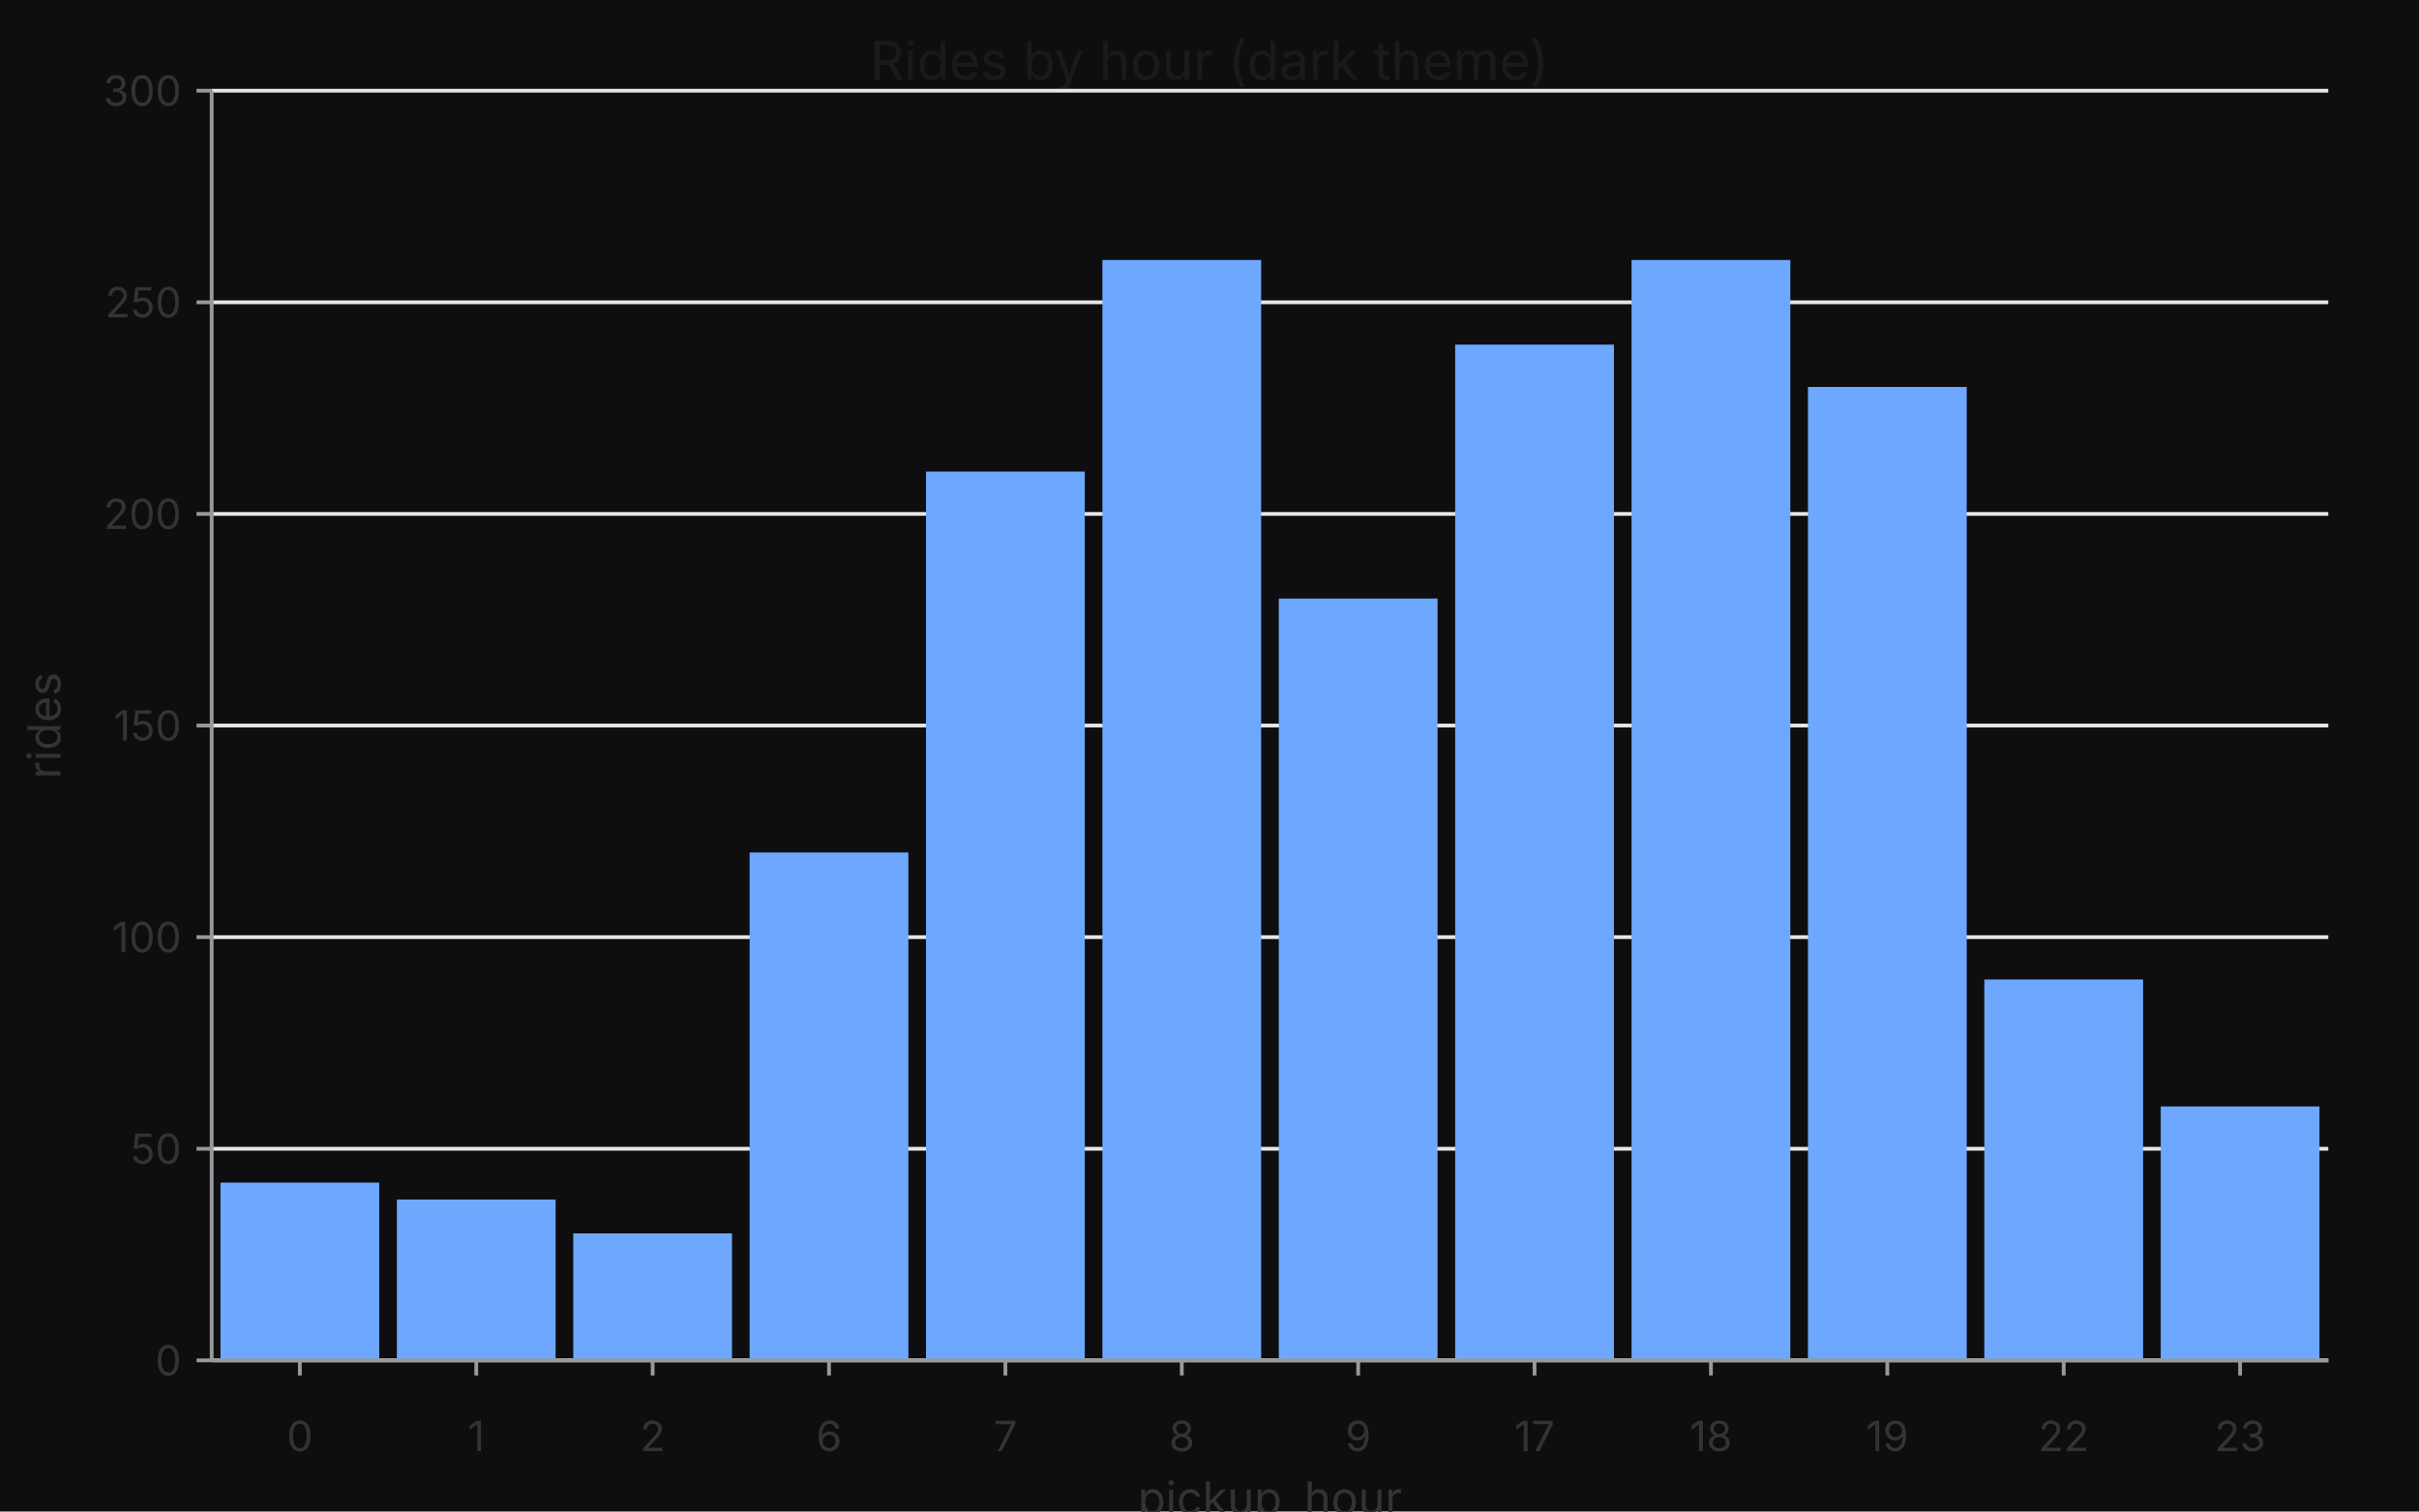
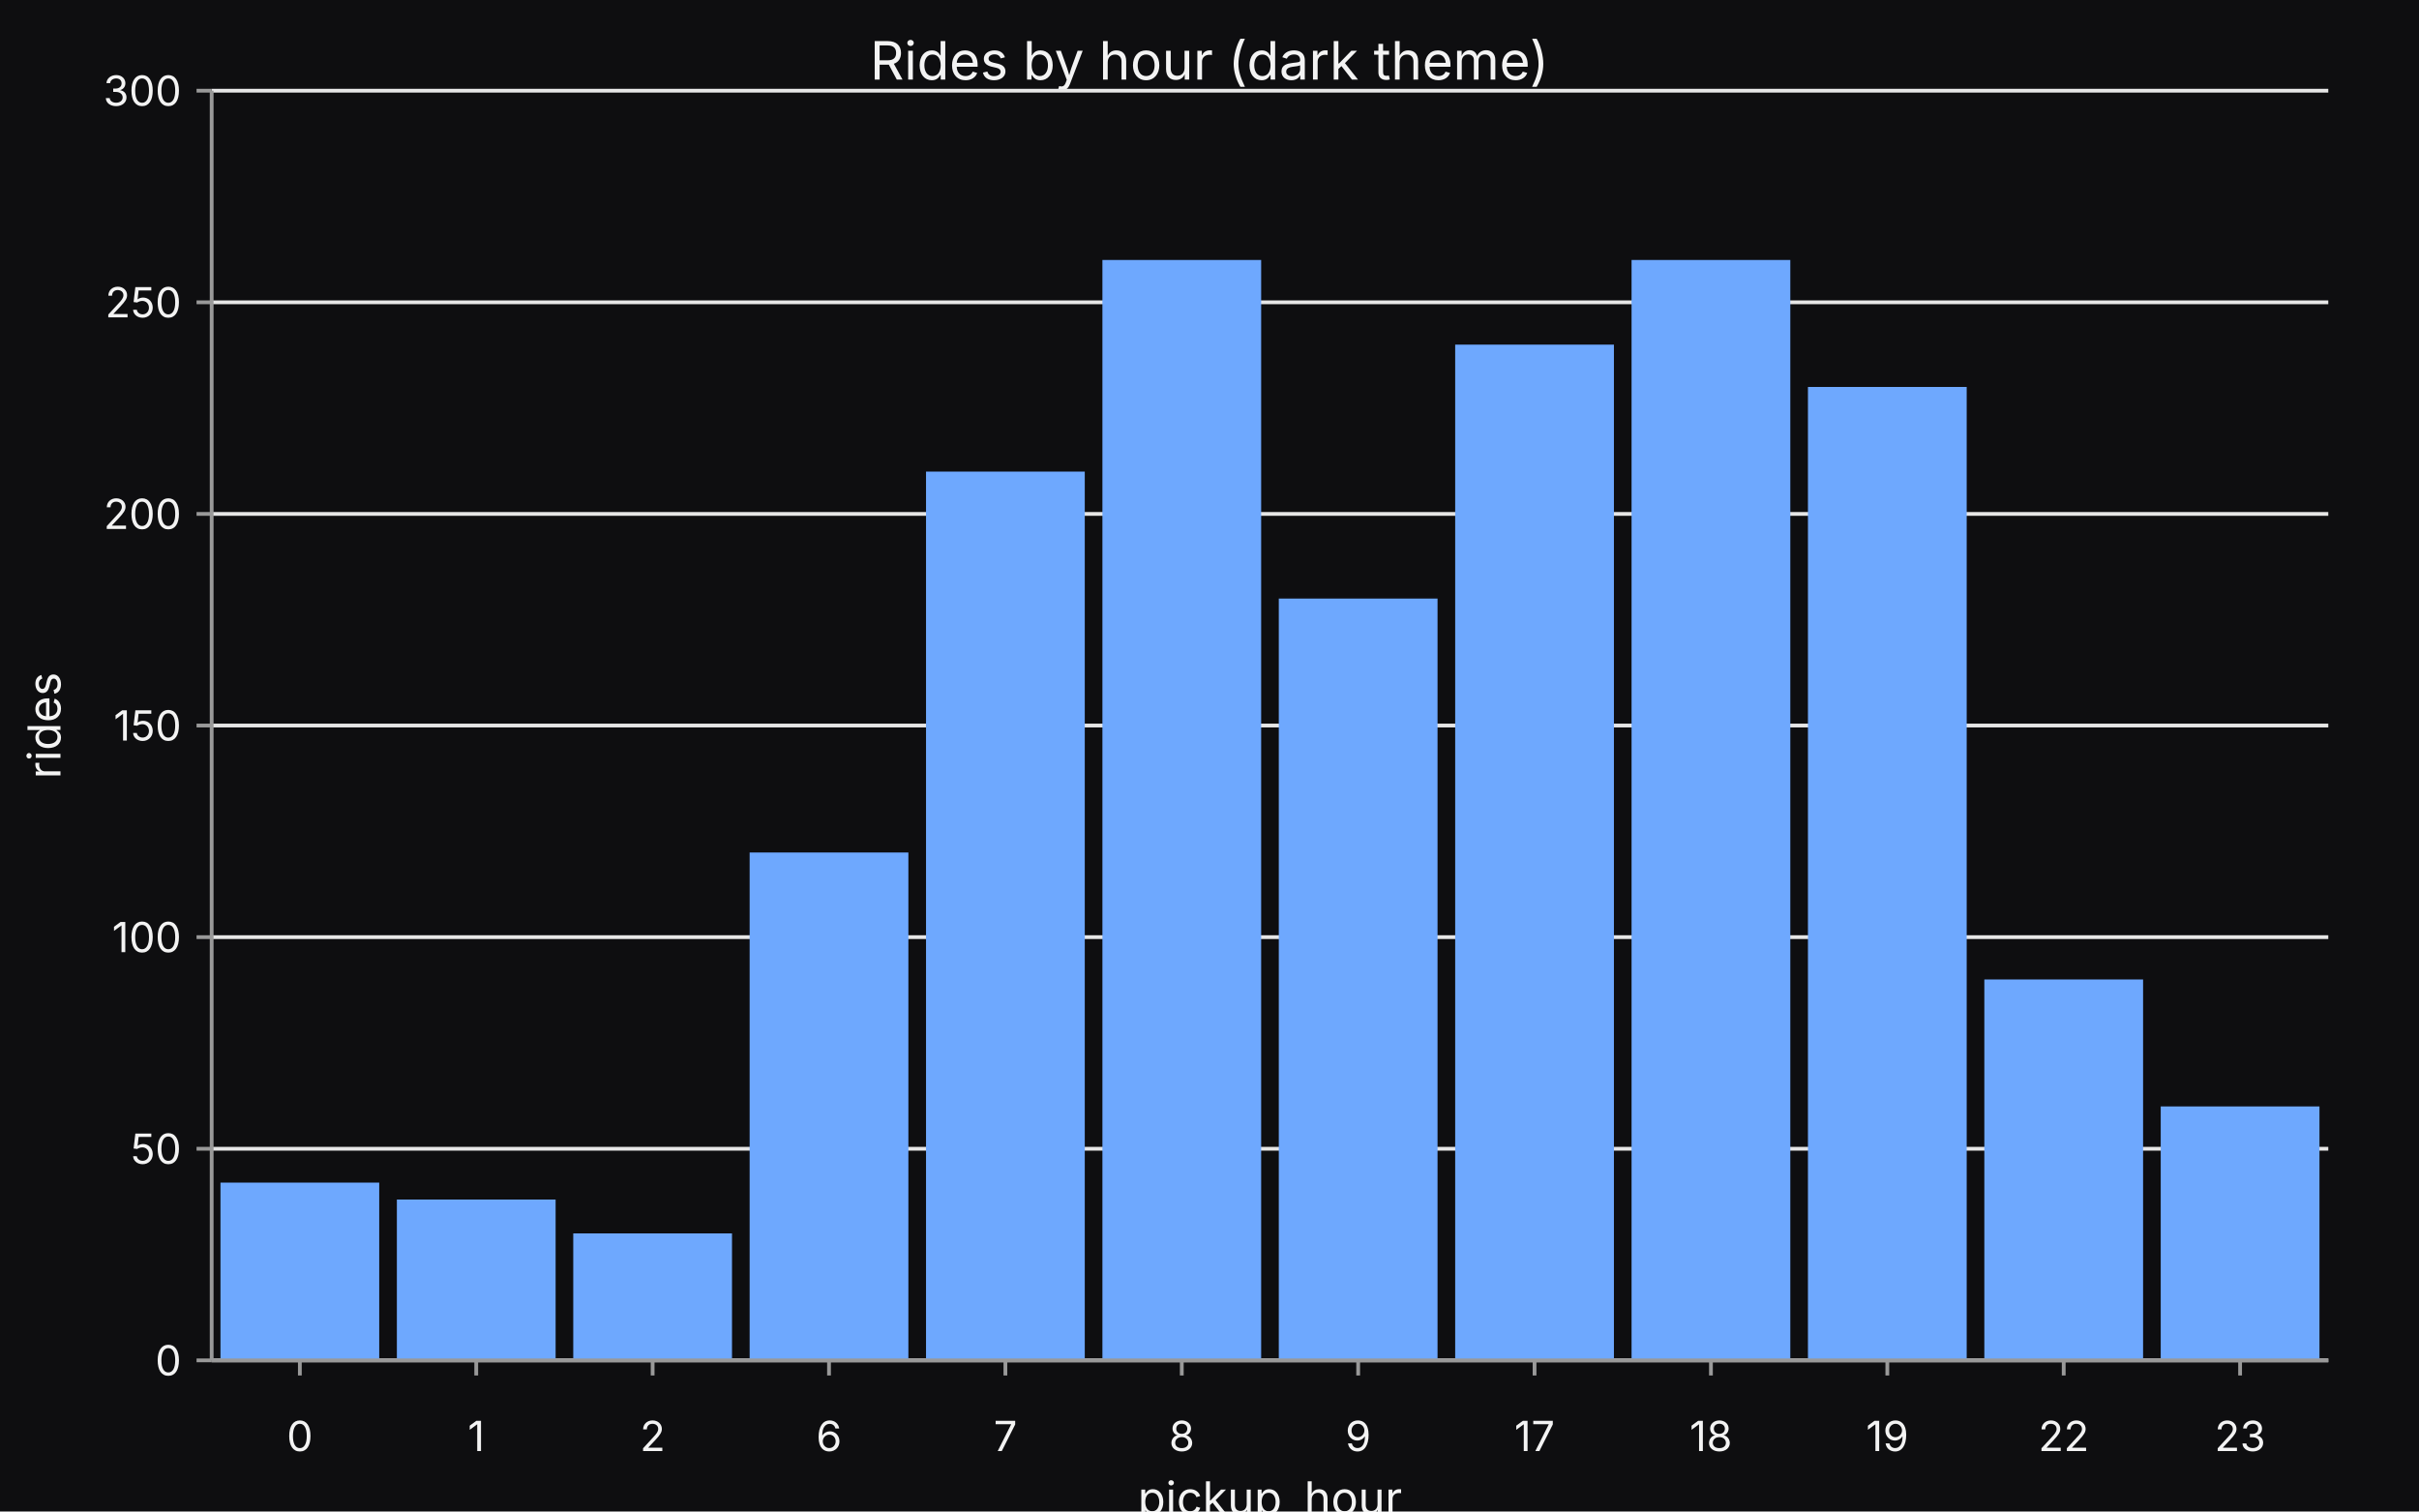
<svg xmlns="http://www.w3.org/2000/svg" viewBox="0 0 640 400" width="640" height="400" role="img" aria-label="Rides by hour (dark theme)" aria-describedby="glyph-desc">
  <rect x="0" y="0" width="640" height="400" fill="#0e0e10" />
-   <text x="320" y="16" font-family="system-ui, -apple-system, sans-serif" font-size="14" fill="#1a1a1a" text-anchor="middle" dominant-baseline="middle">Rides by hour (dark theme)</text>
+   <text x="320" y="16" font-family="system-ui, -apple-system, sans-serif" font-size="14" fill="#f3f3f3" text-anchor="middle" dominant-baseline="middle">Rides by hour (dark theme)</text>
  <line x1="56" y1="360" x2="616" y2="360" stroke="#e6e6e6" stroke-width="1" />
  <line x1="56" y1="304" x2="616" y2="304" stroke="#e6e6e6" stroke-width="1" />
  <line x1="56" y1="248" x2="616" y2="248" stroke="#e6e6e6" stroke-width="1" />
  <line x1="56" y1="192" x2="616" y2="192" stroke="#e6e6e6" stroke-width="1" />
  <line x1="56" y1="136" x2="616" y2="136" stroke="#e6e6e6" stroke-width="1" />
  <line x1="56" y1="80" x2="616" y2="80" stroke="#e6e6e6" stroke-width="1" />
  <line x1="56" y1="24" x2="616" y2="24" stroke="#e6e6e6" stroke-width="1" />
  <rect x="58.333" y="312.96" width="42" height="47.04" fill="#6ea8fe" />
  <rect x="105" y="317.44" width="42" height="42.56" fill="#6ea8fe" />
  <rect x="151.667" y="326.4" width="42" height="33.6" fill="#6ea8fe" />
  <rect x="198.333" y="225.6" width="42" height="134.4" fill="#6ea8fe" />
  <rect x="245" y="124.8" width="42" height="235.2" fill="#6ea8fe" />
  <rect x="291.667" y="68.8" width="42" height="291.2" fill="#6ea8fe" />
  <rect x="338.333" y="158.4" width="42" height="201.6" fill="#6ea8fe" />
  <rect x="385" y="91.2" width="42" height="268.8" fill="#6ea8fe" />
  <rect x="431.667" y="68.8" width="42" height="291.2" fill="#6ea8fe" />
  <rect x="478.333" y="102.4" width="42" height="257.6" fill="#6ea8fe" />
  <rect x="525" y="259.2" width="42" height="100.8" fill="#6ea8fe" />
  <rect x="571.667" y="292.8" width="42" height="67.2" fill="#6ea8fe" />
  <line x1="56" y1="360" x2="616" y2="360" stroke="#999999" stroke-width="1" />
  <line x1="79.333" y1="360" x2="79.333" y2="364" stroke="#999999" stroke-width="1" />
-   <text x="79.333" y="376" font-family="system-ui, -apple-system, sans-serif" font-size="11" fill="#333333" text-anchor="middle" dominant-baseline="hanging">0</text>
+   <text x="79.333" y="376" font-family="system-ui, -apple-system, sans-serif" font-size="11" fill="#f3f3f3" text-anchor="middle" dominant-baseline="hanging">0</text>
  <line x1="126" y1="360" x2="126" y2="364" stroke="#999999" stroke-width="1" />
-   <text x="126" y="376" font-family="system-ui, -apple-system, sans-serif" font-size="11" fill="#333333" text-anchor="middle" dominant-baseline="hanging">1</text>
+   <text x="126" y="376" font-family="system-ui, -apple-system, sans-serif" font-size="11" fill="#f3f3f3" text-anchor="middle" dominant-baseline="hanging">1</text>
  <line x1="172.667" y1="360" x2="172.667" y2="364" stroke="#999999" stroke-width="1" />
-   <text x="172.667" y="376" font-family="system-ui, -apple-system, sans-serif" font-size="11" fill="#333333" text-anchor="middle" dominant-baseline="hanging">2</text>
+   <text x="172.667" y="376" font-family="system-ui, -apple-system, sans-serif" font-size="11" fill="#f3f3f3" text-anchor="middle" dominant-baseline="hanging">2</text>
  <line x1="219.333" y1="360" x2="219.333" y2="364" stroke="#999999" stroke-width="1" />
-   <text x="219.333" y="376" font-family="system-ui, -apple-system, sans-serif" font-size="11" fill="#333333" text-anchor="middle" dominant-baseline="hanging">6</text>
+   <text x="219.333" y="376" font-family="system-ui, -apple-system, sans-serif" font-size="11" fill="#f3f3f3" text-anchor="middle" dominant-baseline="hanging">6</text>
  <line x1="266" y1="360" x2="266" y2="364" stroke="#999999" stroke-width="1" />
-   <text x="266" y="376" font-family="system-ui, -apple-system, sans-serif" font-size="11" fill="#333333" text-anchor="middle" dominant-baseline="hanging">7</text>
+   <text x="266" y="376" font-family="system-ui, -apple-system, sans-serif" font-size="11" fill="#f3f3f3" text-anchor="middle" dominant-baseline="hanging">7</text>
  <line x1="312.667" y1="360" x2="312.667" y2="364" stroke="#999999" stroke-width="1" />
-   <text x="312.667" y="376" font-family="system-ui, -apple-system, sans-serif" font-size="11" fill="#333333" text-anchor="middle" dominant-baseline="hanging">8</text>
+   <text x="312.667" y="376" font-family="system-ui, -apple-system, sans-serif" font-size="11" fill="#f3f3f3" text-anchor="middle" dominant-baseline="hanging">8</text>
  <line x1="359.333" y1="360" x2="359.333" y2="364" stroke="#999999" stroke-width="1" />
-   <text x="359.333" y="376" font-family="system-ui, -apple-system, sans-serif" font-size="11" fill="#333333" text-anchor="middle" dominant-baseline="hanging">9</text>
+   <text x="359.333" y="376" font-family="system-ui, -apple-system, sans-serif" font-size="11" fill="#f3f3f3" text-anchor="middle" dominant-baseline="hanging">9</text>
  <line x1="406" y1="360" x2="406" y2="364" stroke="#999999" stroke-width="1" />
-   <text x="406" y="376" font-family="system-ui, -apple-system, sans-serif" font-size="11" fill="#333333" text-anchor="middle" dominant-baseline="hanging">17</text>
+   <text x="406" y="376" font-family="system-ui, -apple-system, sans-serif" font-size="11" fill="#f3f3f3" text-anchor="middle" dominant-baseline="hanging">17</text>
  <line x1="452.667" y1="360" x2="452.667" y2="364" stroke="#999999" stroke-width="1" />
-   <text x="452.667" y="376" font-family="system-ui, -apple-system, sans-serif" font-size="11" fill="#333333" text-anchor="middle" dominant-baseline="hanging">18</text>
+   <text x="452.667" y="376" font-family="system-ui, -apple-system, sans-serif" font-size="11" fill="#f3f3f3" text-anchor="middle" dominant-baseline="hanging">18</text>
  <line x1="499.333" y1="360" x2="499.333" y2="364" stroke="#999999" stroke-width="1" />
-   <text x="499.333" y="376" font-family="system-ui, -apple-system, sans-serif" font-size="11" fill="#333333" text-anchor="middle" dominant-baseline="hanging">19</text>
+   <text x="499.333" y="376" font-family="system-ui, -apple-system, sans-serif" font-size="11" fill="#f3f3f3" text-anchor="middle" dominant-baseline="hanging">19</text>
  <line x1="546" y1="360" x2="546" y2="364" stroke="#999999" stroke-width="1" />
-   <text x="546" y="376" font-family="system-ui, -apple-system, sans-serif" font-size="11" fill="#333333" text-anchor="middle" dominant-baseline="hanging">22</text>
+   <text x="546" y="376" font-family="system-ui, -apple-system, sans-serif" font-size="11" fill="#f3f3f3" text-anchor="middle" dominant-baseline="hanging">22</text>
  <line x1="592.667" y1="360" x2="592.667" y2="364" stroke="#999999" stroke-width="1" />
-   <text x="592.667" y="376" font-family="system-ui, -apple-system, sans-serif" font-size="11" fill="#333333" text-anchor="middle" dominant-baseline="hanging">23</text>
-   <text x="336" y="392" font-family="system-ui, -apple-system, sans-serif" font-size="12" fill="#333333" text-anchor="middle" dominant-baseline="hanging">pickup_hour</text>
+   <text x="592.667" y="376" font-family="system-ui, -apple-system, sans-serif" font-size="11" fill="#f3f3f3" text-anchor="middle" dominant-baseline="hanging">23</text>
+   <text x="336" y="392" font-family="system-ui, -apple-system, sans-serif" font-size="12" fill="#f3f3f3" text-anchor="middle" dominant-baseline="hanging">pickup_hour</text>
  <line x1="56" y1="24" x2="56" y2="360" stroke="#999999" stroke-width="1" />
  <line x1="52" y1="360" x2="56" y2="360" stroke="#999999" stroke-width="1" />
-   <text x="48" y="360" font-family="system-ui, -apple-system, sans-serif" font-size="11" fill="#333333" text-anchor="end" dominant-baseline="middle">0</text>
+   <text x="48" y="360" font-family="system-ui, -apple-system, sans-serif" font-size="11" fill="#f3f3f3" text-anchor="end" dominant-baseline="middle">0</text>
  <line x1="52" y1="304" x2="56" y2="304" stroke="#999999" stroke-width="1" />
-   <text x="48" y="304" font-family="system-ui, -apple-system, sans-serif" font-size="11" fill="#333333" text-anchor="end" dominant-baseline="middle">50</text>
+   <text x="48" y="304" font-family="system-ui, -apple-system, sans-serif" font-size="11" fill="#f3f3f3" text-anchor="end" dominant-baseline="middle">50</text>
  <line x1="52" y1="248" x2="56" y2="248" stroke="#999999" stroke-width="1" />
-   <text x="48" y="248" font-family="system-ui, -apple-system, sans-serif" font-size="11" fill="#333333" text-anchor="end" dominant-baseline="middle">100</text>
+   <text x="48" y="248" font-family="system-ui, -apple-system, sans-serif" font-size="11" fill="#f3f3f3" text-anchor="end" dominant-baseline="middle">100</text>
  <line x1="52" y1="192" x2="56" y2="192" stroke="#999999" stroke-width="1" />
-   <text x="48" y="192" font-family="system-ui, -apple-system, sans-serif" font-size="11" fill="#333333" text-anchor="end" dominant-baseline="middle">150</text>
+   <text x="48" y="192" font-family="system-ui, -apple-system, sans-serif" font-size="11" fill="#f3f3f3" text-anchor="end" dominant-baseline="middle">150</text>
  <line x1="52" y1="136" x2="56" y2="136" stroke="#999999" stroke-width="1" />
-   <text x="48" y="136" font-family="system-ui, -apple-system, sans-serif" font-size="11" fill="#333333" text-anchor="end" dominant-baseline="middle">200</text>
+   <text x="48" y="136" font-family="system-ui, -apple-system, sans-serif" font-size="11" fill="#f3f3f3" text-anchor="end" dominant-baseline="middle">200</text>
  <line x1="52" y1="80" x2="56" y2="80" stroke="#999999" stroke-width="1" />
-   <text x="48" y="80" font-family="system-ui, -apple-system, sans-serif" font-size="11" fill="#333333" text-anchor="end" dominant-baseline="middle">250</text>
+   <text x="48" y="80" font-family="system-ui, -apple-system, sans-serif" font-size="11" fill="#f3f3f3" text-anchor="end" dominant-baseline="middle">250</text>
  <line x1="52" y1="24" x2="56" y2="24" stroke="#999999" stroke-width="1" />
-   <text x="48" y="24" font-family="system-ui, -apple-system, sans-serif" font-size="11" fill="#333333" text-anchor="end" dominant-baseline="middle">300</text>
-   <text x="16" y="192" font-family="system-ui, -apple-system, sans-serif" font-size="12" fill="#333333" text-anchor="middle" dominant-baseline="alphabetic" transform="rotate(-90 16 192)">rides</text>
+   <text x="48" y="24" font-family="system-ui, -apple-system, sans-serif" font-size="11" fill="#f3f3f3" text-anchor="end" dominant-baseline="middle">300</text>
+   <text x="16" y="192" font-family="system-ui, -apple-system, sans-serif" font-size="12" fill="#f3f3f3" text-anchor="middle" dominant-baseline="alphabetic" transform="rotate(-90 16 192)">rides</text>
</svg>
